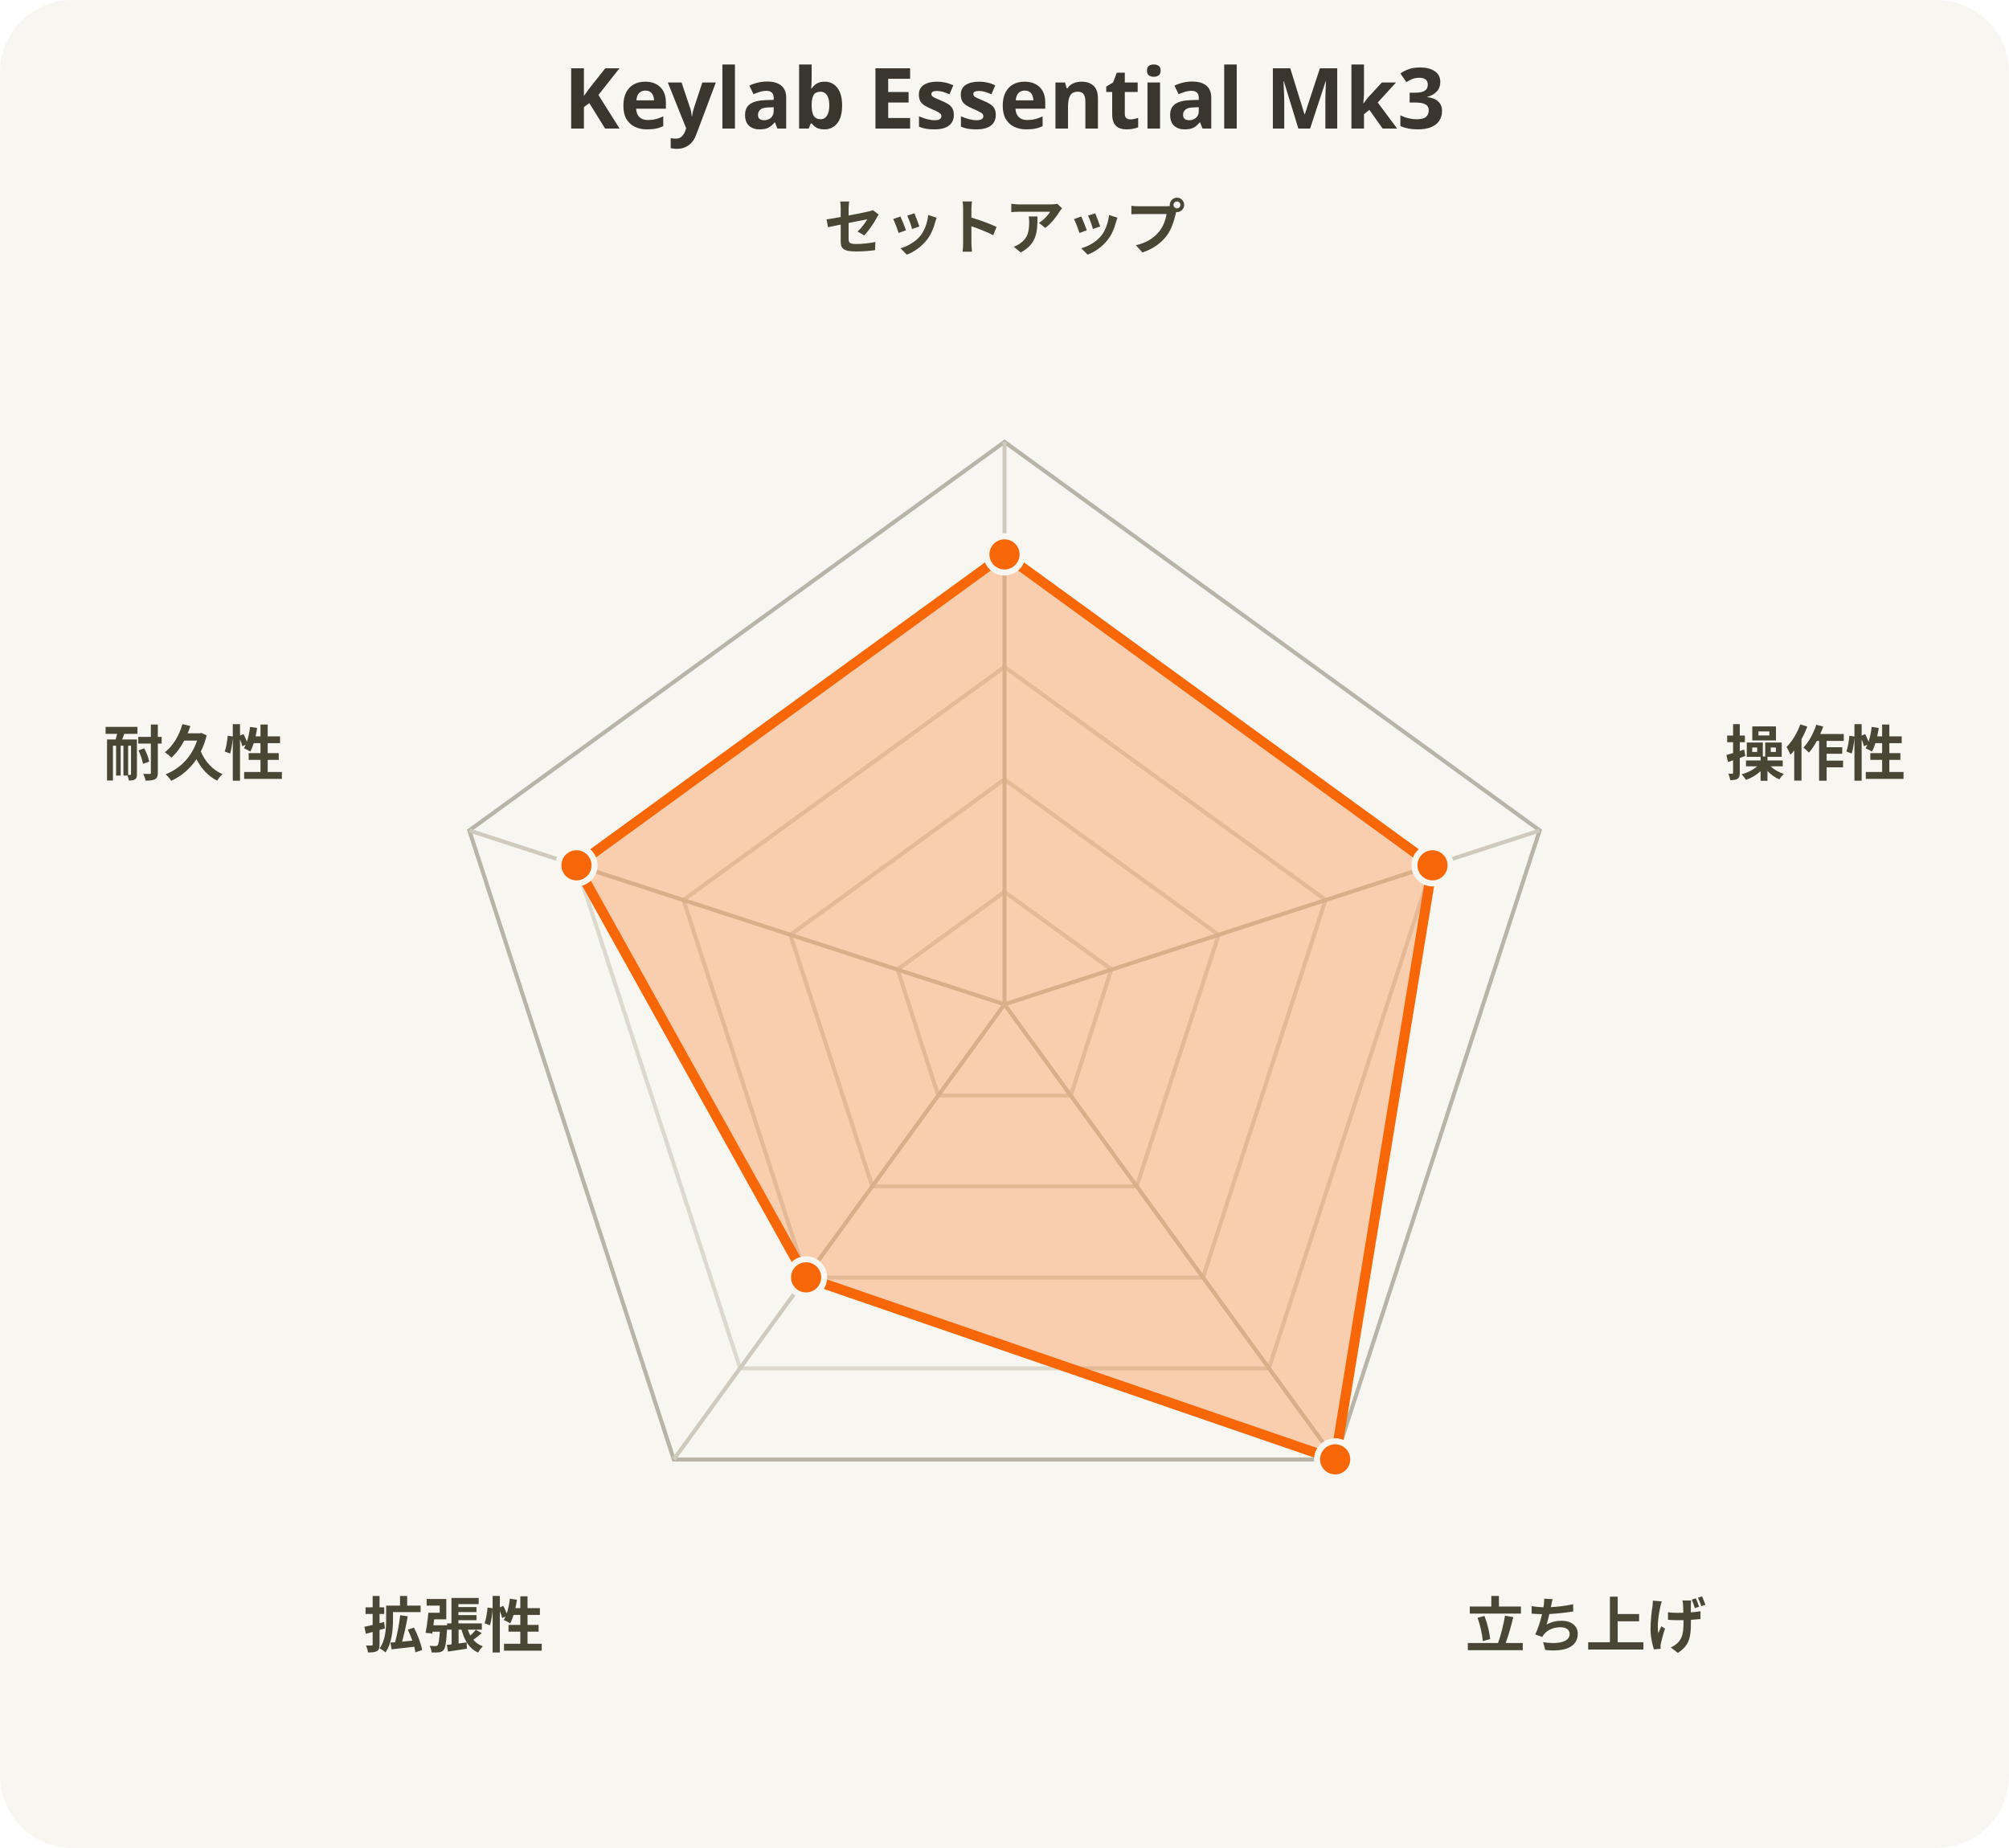
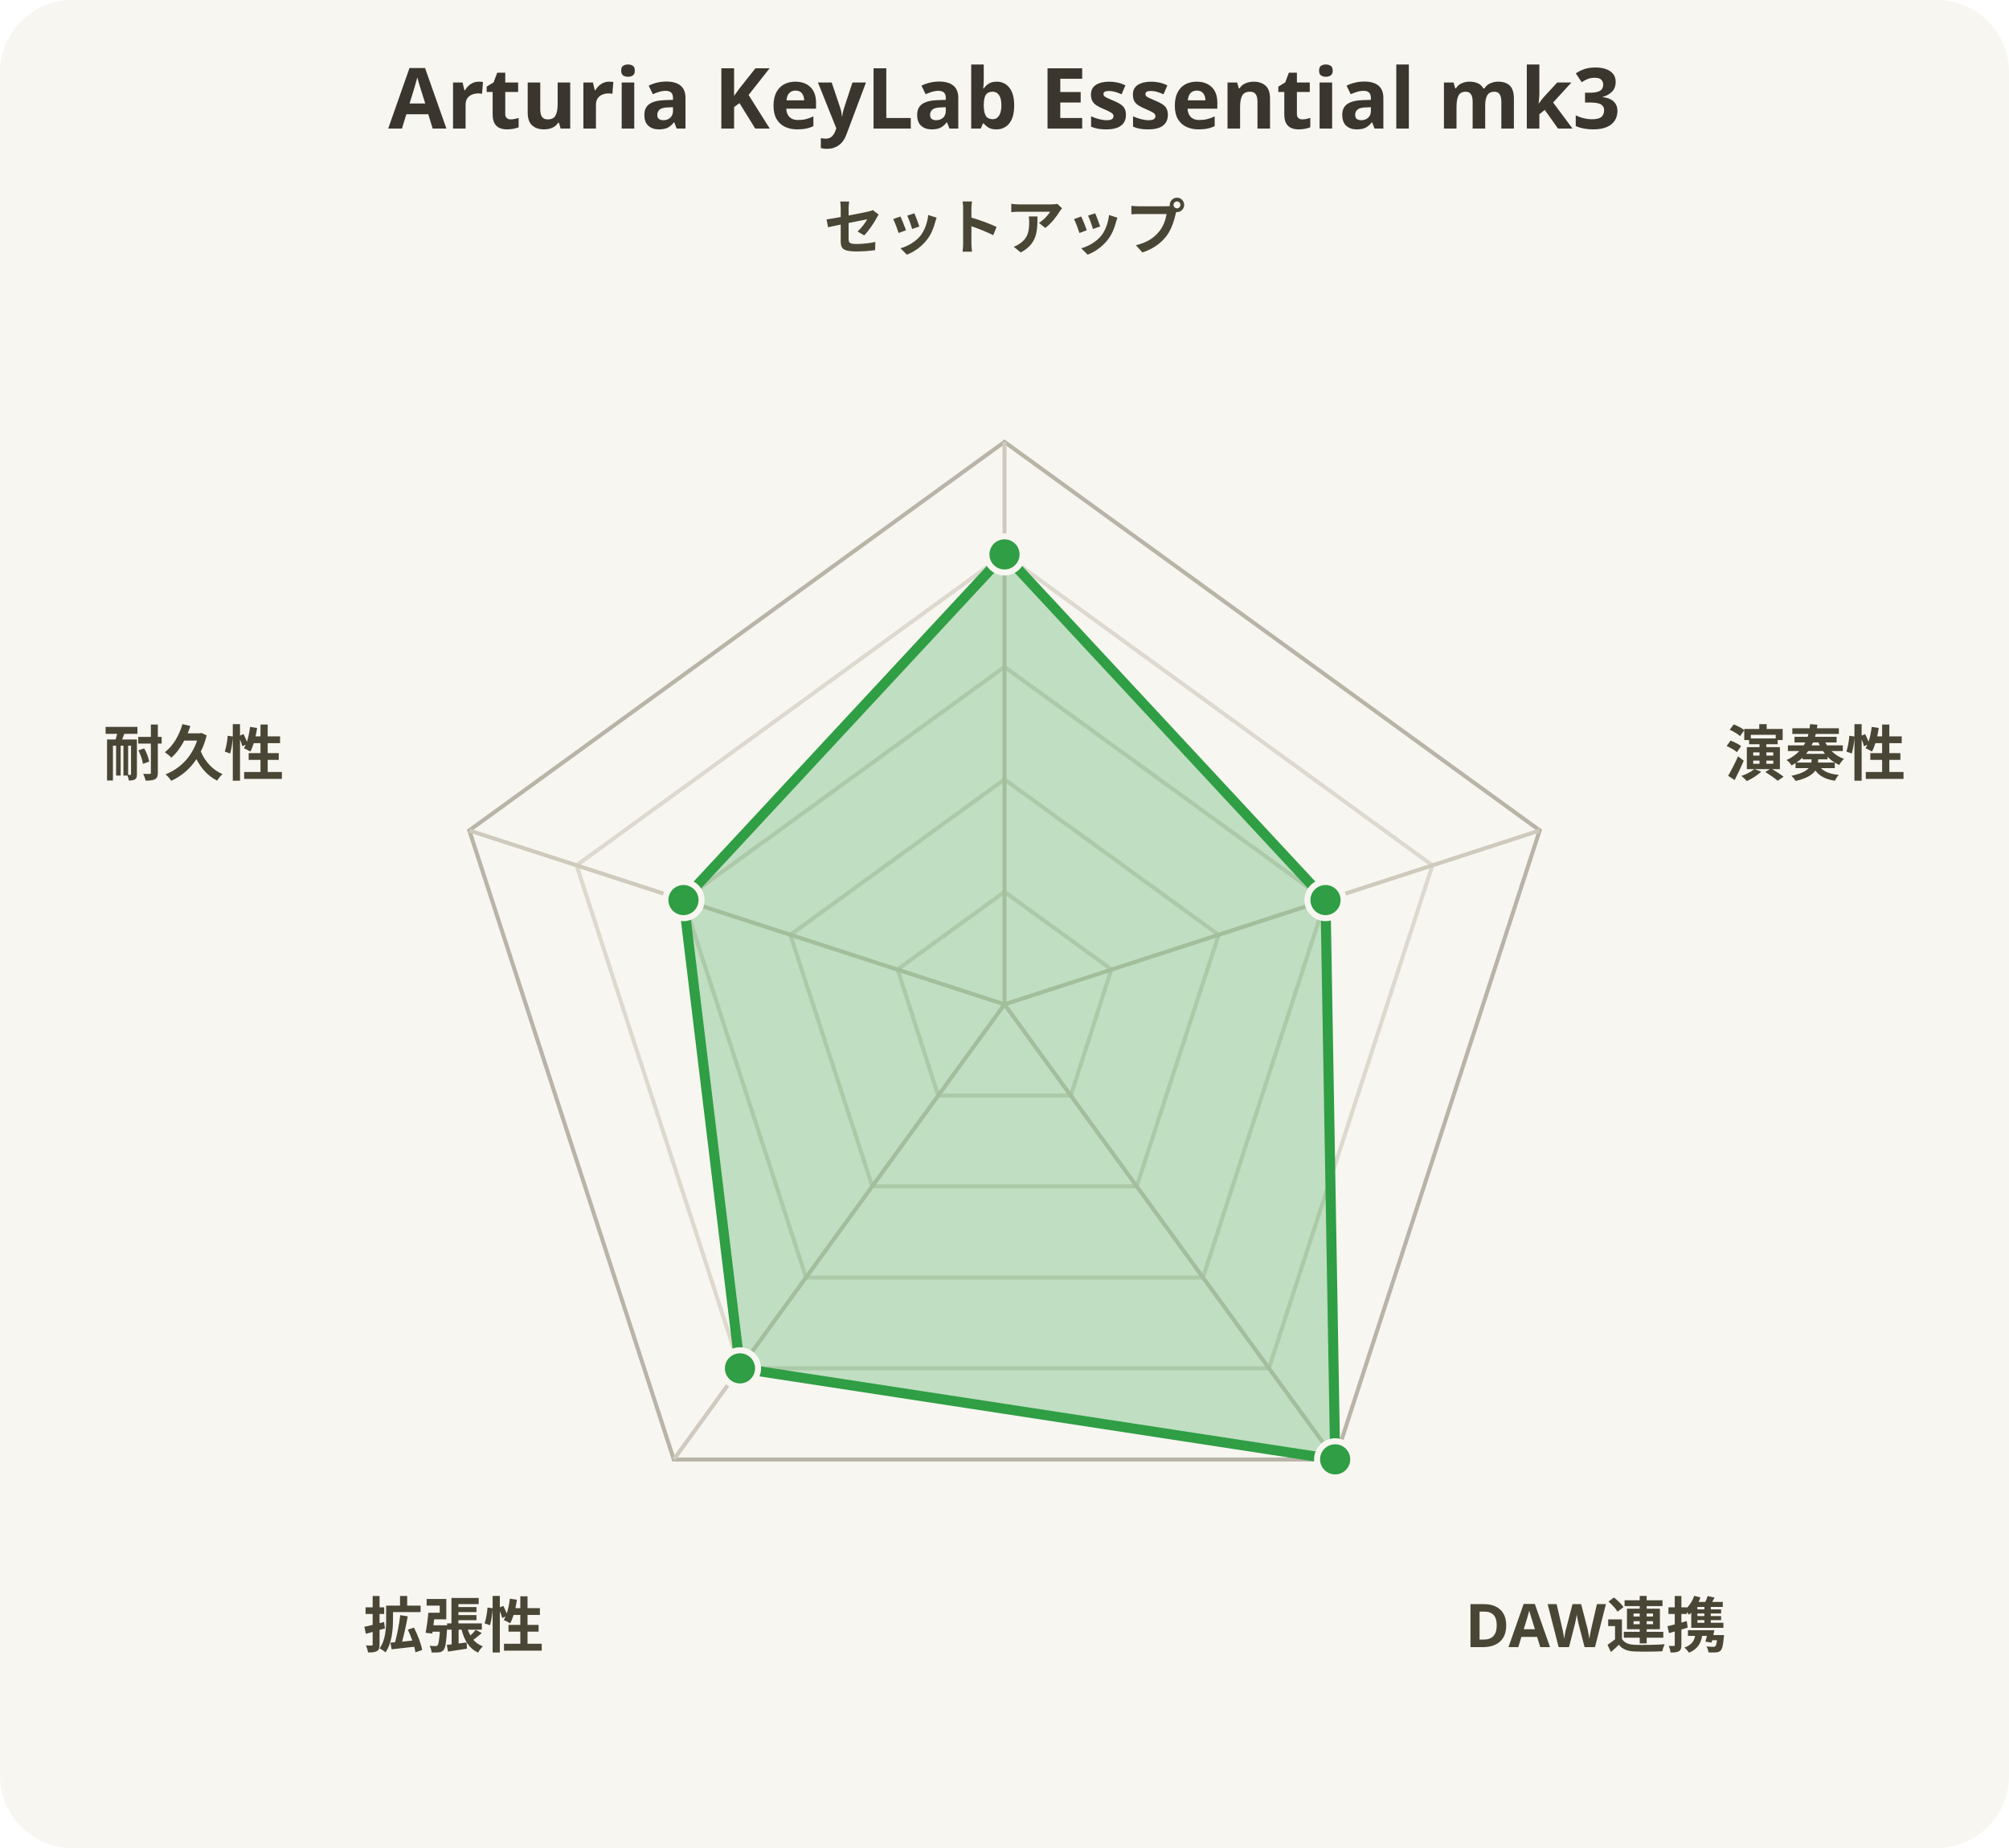
<svg xmlns="http://www.w3.org/2000/svg" viewBox="0 0 500 460" font-family="'Hiragino Sans','Noto Sans JP',sans-serif">
  <rect x="0" y="0" width="500" height="460" rx="18" fill="#F8F6F1" />
-   <text x="250" y="32" text-anchor="middle" font-size="21" font-weight="700" fill="#3A362E">Keylab Essential Mk3</text>
+   <text x="250" y="32" text-anchor="middle" font-size="21" font-weight="700" fill="#3A362E">Arturia KeyLab Essential mk3</text>
  <polygon points="250.0,222.0 276.6,241.3 266.5,272.7 233.5,272.7 223.4,241.3 " fill="none" stroke="#DDD9CF" stroke-width="1" />
  <polygon points="250.0,194.0 303.3,232.7 282.9,295.3 217.1,295.3 196.7,232.7 " fill="none" stroke="#DDD9CF" stroke-width="1" />
  <polygon points="250.0,166.0 329.9,224.0 299.4,318.0 200.6,318.0 170.1,224.0 " fill="none" stroke="#DDD9CF" stroke-width="1" />
  <polygon points="250.0,138.0 356.5,215.4 315.8,340.6 184.2,340.6 143.5,215.4 " fill="none" stroke="#DDD9CF" stroke-width="1" />
  <polygon points="250.0,110.0 383.2,206.7 332.3,363.3 167.7,363.3 116.8,206.7 " fill="none" stroke="#B9B4A8" stroke-width="1" />
  <line x1="250" y1="250" x2="250" y2="110" stroke="#CFCABD" stroke-width="1" />
  <line x1="250" y1="250" x2="383.154" y2="206.74" stroke="#CFCABD" stroke-width="1" />
  <line x1="250" y1="250" x2="332.292" y2="363.26" stroke="#CFCABD" stroke-width="1" />
  <line x1="250" y1="250" x2="167.708" y2="363.26" stroke="#CFCABD" stroke-width="1" />
  <line x1="250" y1="250" x2="116.846" y2="206.74" stroke="#CFCABD" stroke-width="1" />
  <text x="250" y="62" text-anchor="middle" font-size="15" font-weight="600" fill="#4A4636">セットアップ</text>
-   <text x="429.296" y="192.998" text-anchor="start" font-size="15" font-weight="600" fill="#4A4636">操作性</text>
-   <text x="364.628" y="410.002" text-anchor="start" font-size="15" font-weight="600" fill="#4A4636">立ち上げ</text>
+   <text x="429.296" y="192.998" text-anchor="start" font-size="15" font-weight="600" fill="#4A4636">演奏性</text>
+   <text x="364.628" y="410.002" text-anchor="start" font-size="15" font-weight="600" fill="#4A4636">DAW連携</text>
  <text x="135.372" y="410.002" text-anchor="end" font-size="15" font-weight="600" fill="#4A4636">拡張性</text>
  <text x="70.704" y="192.998" text-anchor="end" font-size="15" font-weight="600" fill="#4A4636">耐久性</text>
-   <polygon points="250.0,138.0 356.5,215.4 332.3,363.3 200.6,318.0 143.5,215.4" fill="#F76707" fill-opacity="0.28" stroke="#F76707" stroke-width="2.5" stroke-linejoin="round" />
-   <circle cx="250" cy="138" r="4.5" fill="#F76707" stroke="#F8F6F1" stroke-width="1.5" />
-   <circle cx="356.523" cy="215.392" r="4.5" fill="#F76707" stroke="#F8F6F1" stroke-width="1.5" />
-   <circle cx="332.292" cy="363.26" r="4.5" fill="#F76707" stroke="#F8F6F1" stroke-width="1.5" />
-   <circle cx="200.625" cy="317.956" r="4.5" fill="#F76707" stroke="#F8F6F1" stroke-width="1.5" />
-   <circle cx="143.477" cy="215.392" r="4.5" fill="#F76707" stroke="#F8F6F1" stroke-width="1.5" />
+   <polygon points="250.0,138.0 329.9,224.0 332.3,363.3 184.2,340.6 170.1,224.0 " fill="#2F9E44" fill-opacity="0.28" stroke="#2F9E44" stroke-width="2.5" stroke-linejoin="round" />
+   <circle cx="250" cy="138" r="4.5" fill="#2F9E44" stroke="#F8F6F1" stroke-width="1.5" />
+   <circle cx="329.892" cy="224.044" r="4.5" fill="#2F9E44" stroke="#F8F6F1" stroke-width="1.5" />
+   <circle cx="332.292" cy="363.26" r="4.5" fill="#2F9E44" stroke="#F8F6F1" stroke-width="1.5" />
+   <circle cx="184.166" cy="340.608" r="4.5" fill="#2F9E44" stroke="#F8F6F1" stroke-width="1.5" />
+   <circle cx="170.108" cy="224.044" r="4.5" fill="#2F9E44" stroke="#F8F6F1" stroke-width="1.5" />
</svg>
